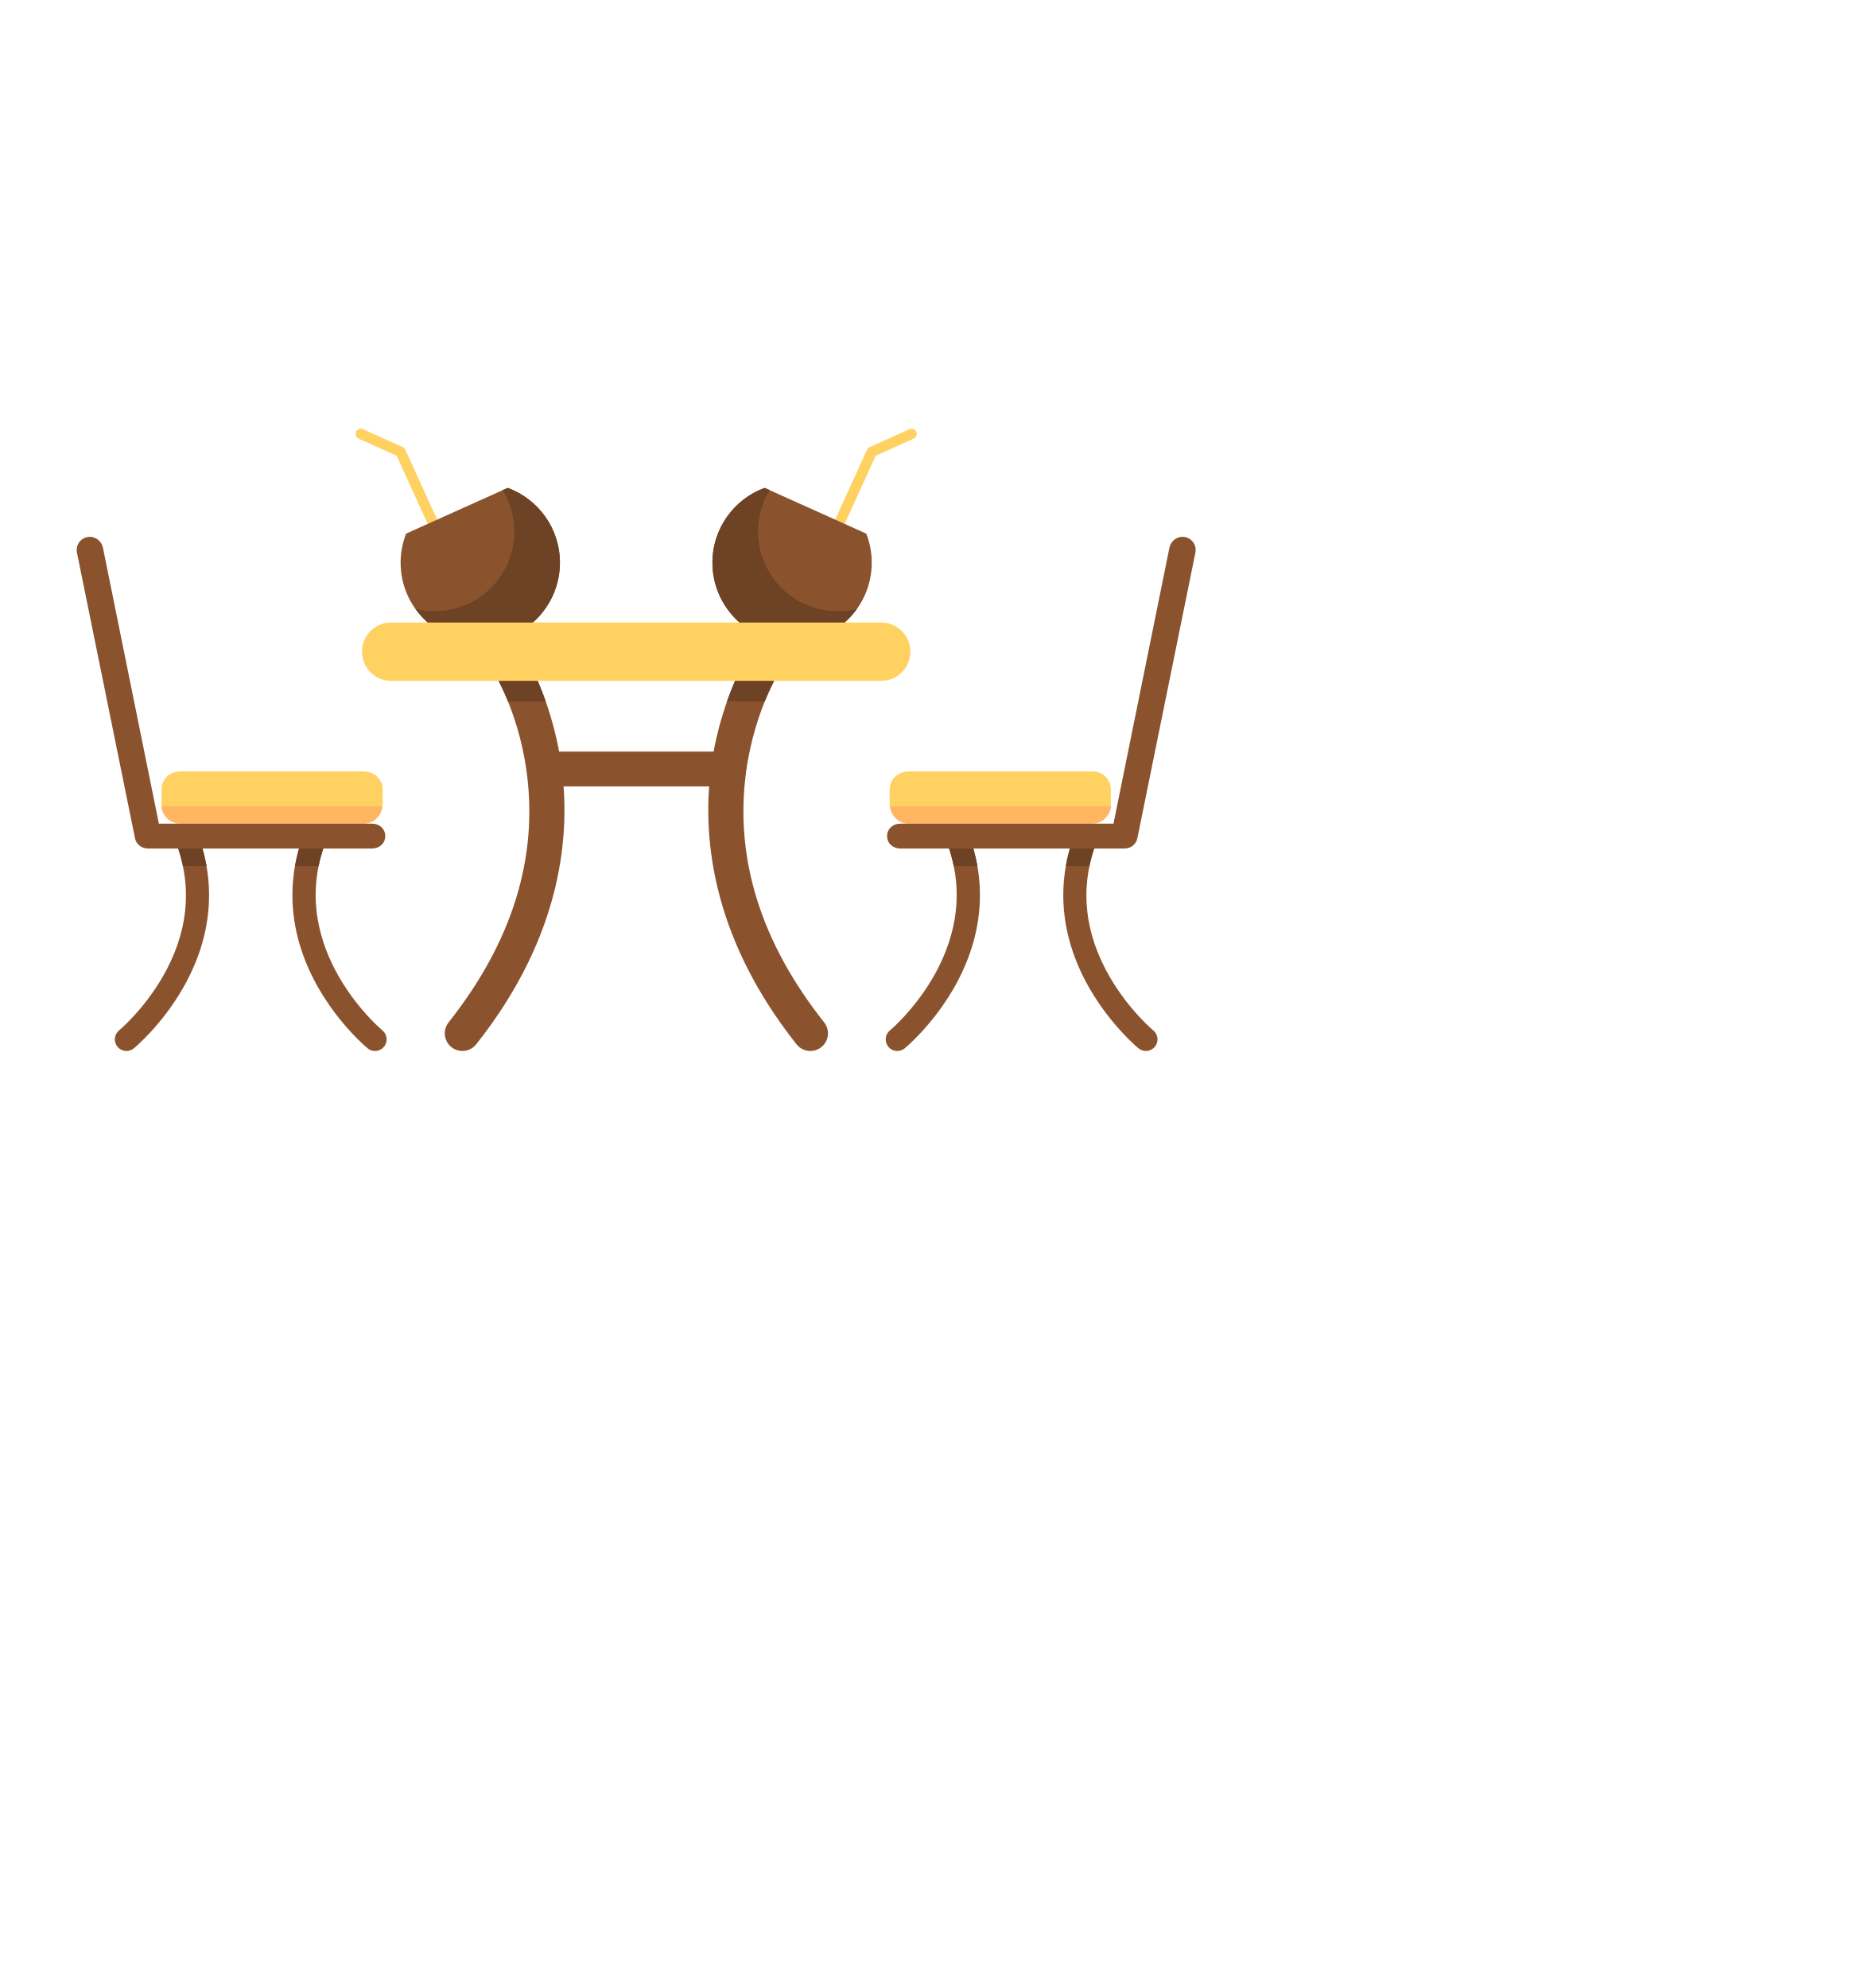
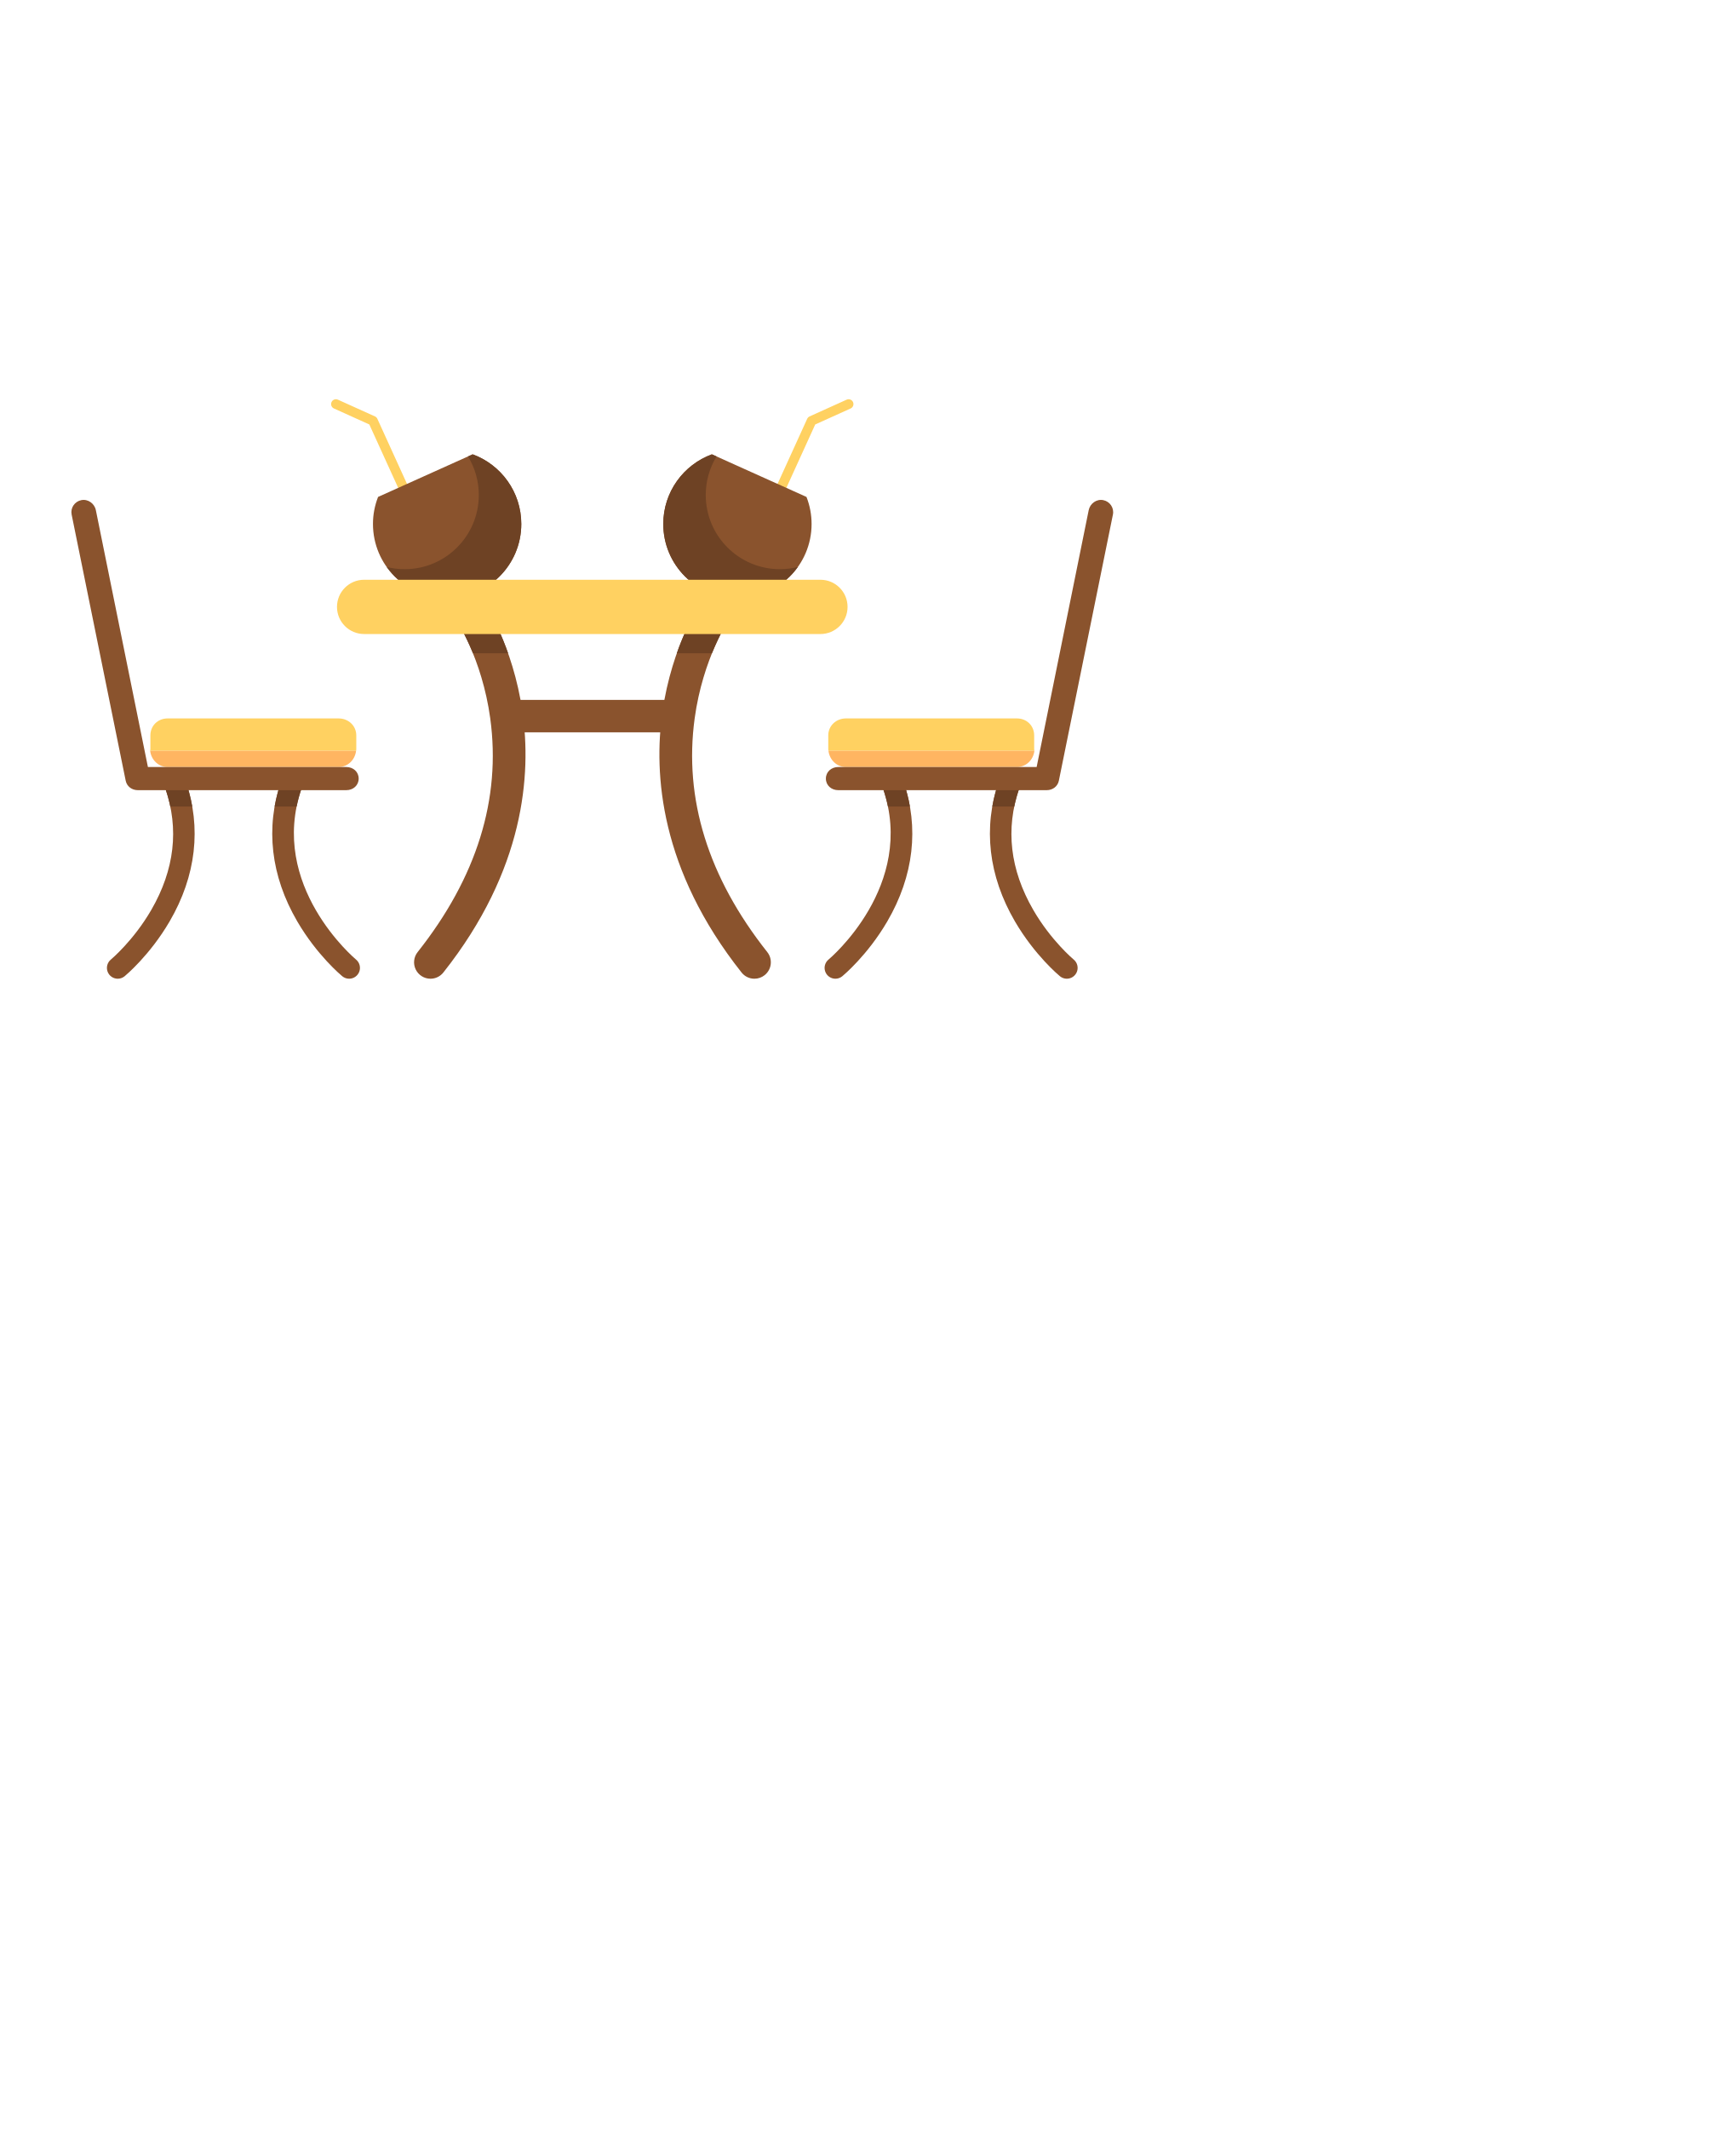
- <svg xmlns="http://www.w3.org/2000/svg" width="750" height="800" xml:space="preserve">
+ <svg xmlns="http://www.w3.org/2000/svg" width="750" height="920" xml:space="preserve">
  <g>
    <path fill="#FFD161" d="M178.511 221.92c-.793 0-1.55-.454-1.901-1.223l-16.975-37.273-15.302-6.912a2.087 2.087 0 0 1 1.718-3.804l16.017 7.235a2.08 2.08 0 0 1 1.04 1.037l17.3 37.987a2.086 2.086 0 0 1-1.897 2.953zM333.489 221.92c.793 0 1.55-.454 1.901-1.223l16.975-37.273 15.302-6.912a2.087 2.087 0 0 0-1.718-3.804l-16.017 7.235a2.08 2.08 0 0 0-1.04 1.037l-17.3 37.987a2.086 2.086 0 0 0 1.897 2.953z" />
    <path fill="#8A532D" d="m204.311 196.326-40.894 18.412a31.943 31.943 0 0 0-2.208 11.687c0 17.703 14.351 32.054 32.054 32.054s32.054-14.351 32.054-32.054c0-13.821-8.747-25.598-21.006-30.099z" />
    <path fill="#6E4224" d="m204.311 196.326-2.028.913a31.895 31.895 0 0 1 4.67 16.664c0 17.703-14.351 32.054-32.054 32.054-2.671 0-5.263-.332-7.743-.947 5.812 8.149 15.336 13.469 26.108 13.469 17.703 0 32.054-14.351 32.054-32.054-.001-13.821-8.748-25.598-21.007-30.099z" />
    <path fill="#8A532D" d="m307.689 196.326 40.894 18.412a31.943 31.943 0 0 1 2.208 11.687c0 17.703-14.351 32.054-32.054 32.054-17.703 0-32.054-14.351-32.054-32.054 0-13.821 8.747-25.598 21.006-30.099z" />
    <path fill="#6E4224" d="m307.689 196.326 2.028.913a31.895 31.895 0 0 0-4.67 16.664c0 17.703 14.351 32.054 32.054 32.054 2.671 0 5.263-.332 7.743-.947-5.812 8.149-15.336 13.469-26.108 13.469-17.703 0-32.054-14.351-32.054-32.054.001-13.821 8.748-25.598 21.007-30.099z" />
    <path fill="#8A532D" d="M186.063 422.932a7.095 7.095 0 0 1-5.556-11.501c25.577-32.283 36.139-66.267 31.392-101.007-3.561-26.062-14.876-42.91-14.99-43.077-2.203-3.233-1.378-7.646 1.85-9.856a7.086 7.086 0 0 1 9.848 1.823c.533.774 13.097 19.287 17.249 48.455 3.813 26.789.972 68.047-34.227 112.475a7.082 7.082 0 0 1-5.566 2.688zM326.092 422.932a7.08 7.08 0 0 1-5.566-2.689c-35.199-44.428-38.041-85.686-34.227-112.475 4.153-29.167 16.716-47.681 17.249-48.455a7.095 7.095 0 0 1 11.696 8.036c-.199.294-11.441 17.113-14.988 43.074-4.747 34.74 5.816 68.724 31.392 101.007a7.094 7.094 0 0 1-1.155 9.967 7.064 7.064 0 0 1-4.401 1.535z" />
    <path fill="#8A532D" d="M198.759 258.067c-.579.397-1.078.386-1.499 1.386h11.013c-2.303-3.001-6.442-3.493-9.514-1.386z" />
    <path fill="#6E4224" d="M208.273 258.92H197.26c-1.924 2.504-2.158 5.779-.351 8.431.065.095 3.722 5.759 7.528 14.942h15.186c-4.984-14.191-10.661-22.461-11.016-22.975-.105-.153-.219-.398-.334-.398z" />
    <path fill="#8A532D" d="M313.416 258.069c-3.077-2.118-7.226-1.617-9.533 1.383h11.025c-.42-1-.916-.986-1.492-1.383z" />
    <path fill="#6E4224" d="M314.907 258.92h-11.025c-.115 0-.229.245-.334.398-.355.515-6.032 8.785-11.016 22.975h15.185c3.781-9.182 7.415-14.773 7.527-14.939 1.817-2.65 1.588-5.93-.337-8.434z" />
    <path fill="#8A532D" d="M291.894 316.452h-72.623c-3.919 0-7.095-3.081-7.095-7s3.177-7 7.095-7h72.623c3.919 0 7.095 3.081 7.095 7s-3.176 7-7.095 7z" />
    <path fill="#FFD161" d="M354.618 273.98H157.382c-6.476 0-11.726-5.25-11.726-11.726 0-6.476 5.25-11.726 11.726-11.726h197.235c6.476 0 11.726 5.25 11.726 11.726 0 6.476-5.249 11.726-11.725 11.726zM154 323.72v-5.926c0-4.195-3.428-7.341-7.622-7.341H72.431c-4.195 0-7.431 3.147-7.431 7.341v5.926c0 .325-.137.733-.097.733h89.003c.04-.001.094-.408.094-.733z" />
    <path fill="#FFB561" d="M64.903 324.452c.472 4 3.659 7 7.528 7h73.947c3.87 0 7.057-3 7.528-7H64.903z" />
    <path fill="#8A532D" d="M50.89 422.932a4.674 4.674 0 0 1-2.977-8.277c.097-.08 9.803-8.192 17.481-21.461 10.051-17.37 12.088-35.035 6.055-52.503a4.672 4.672 0 0 1 2.891-5.942 4.669 4.669 0 0 1 5.942 2.891c6.895 19.965 4.487 40.894-6.966 60.522-8.536 14.629-19.018 23.342-19.46 23.706a4.657 4.657 0 0 1-2.966 1.064zM150.912 422.932a4.655 4.655 0 0 1-2.967-1.065c-.442-.364-10.924-9.077-19.46-23.706-11.452-19.628-13.861-40.556-6.966-60.522a4.669 4.669 0 0 1 5.942-2.891 4.671 4.671 0 0 1 2.891 5.942c-14.515 42.029 23.149 73.646 23.531 73.96a4.675 4.675 0 0 1-2.971 8.282z" />
    <g fill="#6E4224">
      <path d="M71.392 337.83a4.647 4.647 0 0 0 .057 2.861 63.058 63.058 0 0 1 2.155 7.821H83.1a70.692 70.692 0 0 0-2.755-10.681h-8.953zM130.353 340.69a4.647 4.647 0 0 0 .057-2.861h-8.954a70.723 70.723 0 0 0-2.755 10.681h9.506a62.052 62.052 0 0 1 2.146-7.82z" />
    </g>
    <path fill="#8A532D" d="M149.688 341.452H59.565c-2.54 0-4.728-1.598-5.234-4.087L30.967 222.371c-.587-2.891 1.28-5.662 4.171-6.248 2.891-.587 5.71 1.454 6.296 4.344l22.497 110.985h85.757c2.949 0 5.341 2.051 5.341 5s-2.392 5-5.341 5z" />
    <path fill="#FFD161" d="M358 323.72v-5.926c0-4.195 3.428-7.341 7.622-7.341h73.947c4.195 0 7.431 3.147 7.431 7.341v5.926c0 .325.137.733.097.733h-89.003c-.04-.001-.094-.408-.094-.733z" />
    <path fill="#FFB561" d="M447.097 324.452c-.472 4-3.659 7-7.528 7h-73.947c-3.87 0-7.057-3-7.528-7h89.003z" />
    <path fill="#8A532D" d="M461.11 422.932a4.674 4.674 0 0 0 2.977-8.277c-.097-.08-9.803-8.192-17.481-21.461-10.051-17.37-12.088-35.035-6.055-52.503a4.672 4.672 0 0 0-2.891-5.942 4.669 4.669 0 0 0-5.942 2.891c-6.895 19.965-4.487 40.894 6.966 60.522 8.536 14.629 19.018 23.342 19.46 23.706a4.657 4.657 0 0 0 2.966 1.064zM361.088 422.932a4.655 4.655 0 0 0 2.967-1.065c.442-.364 10.924-9.077 19.46-23.706 11.452-19.628 13.861-40.556 6.966-60.522a4.669 4.669 0 0 0-5.942-2.891 4.671 4.671 0 0 0-2.891 5.942c14.515 42.029-23.149 73.646-23.531 73.96a4.674 4.674 0 0 0 2.971 8.282z" />
    <g fill="#6E4224">
      <path d="M440.608 337.83a4.647 4.647 0 0 1-.057 2.861 63.058 63.058 0 0 0-2.155 7.821H428.9a70.692 70.692 0 0 1 2.755-10.681h8.953zM381.647 340.69a4.647 4.647 0 0 1-.057-2.861h8.954a70.723 70.723 0 0 1 2.755 10.681h-9.506a62.052 62.052 0 0 0-2.146-7.82z" />
    </g>
    <g>
      <path fill="#8A532D" d="M362.312 341.452h90.123c2.54 0 4.728-1.598 5.234-4.087l23.365-114.995c.587-2.891-1.28-5.662-4.171-6.248-2.891-.587-5.71 1.454-6.296 4.344L448.07 331.451h-85.757c-2.949 0-5.341 2.051-5.341 5s2.391 5.001 5.34 5.001z" />
    </g>
  </g>
</svg>
